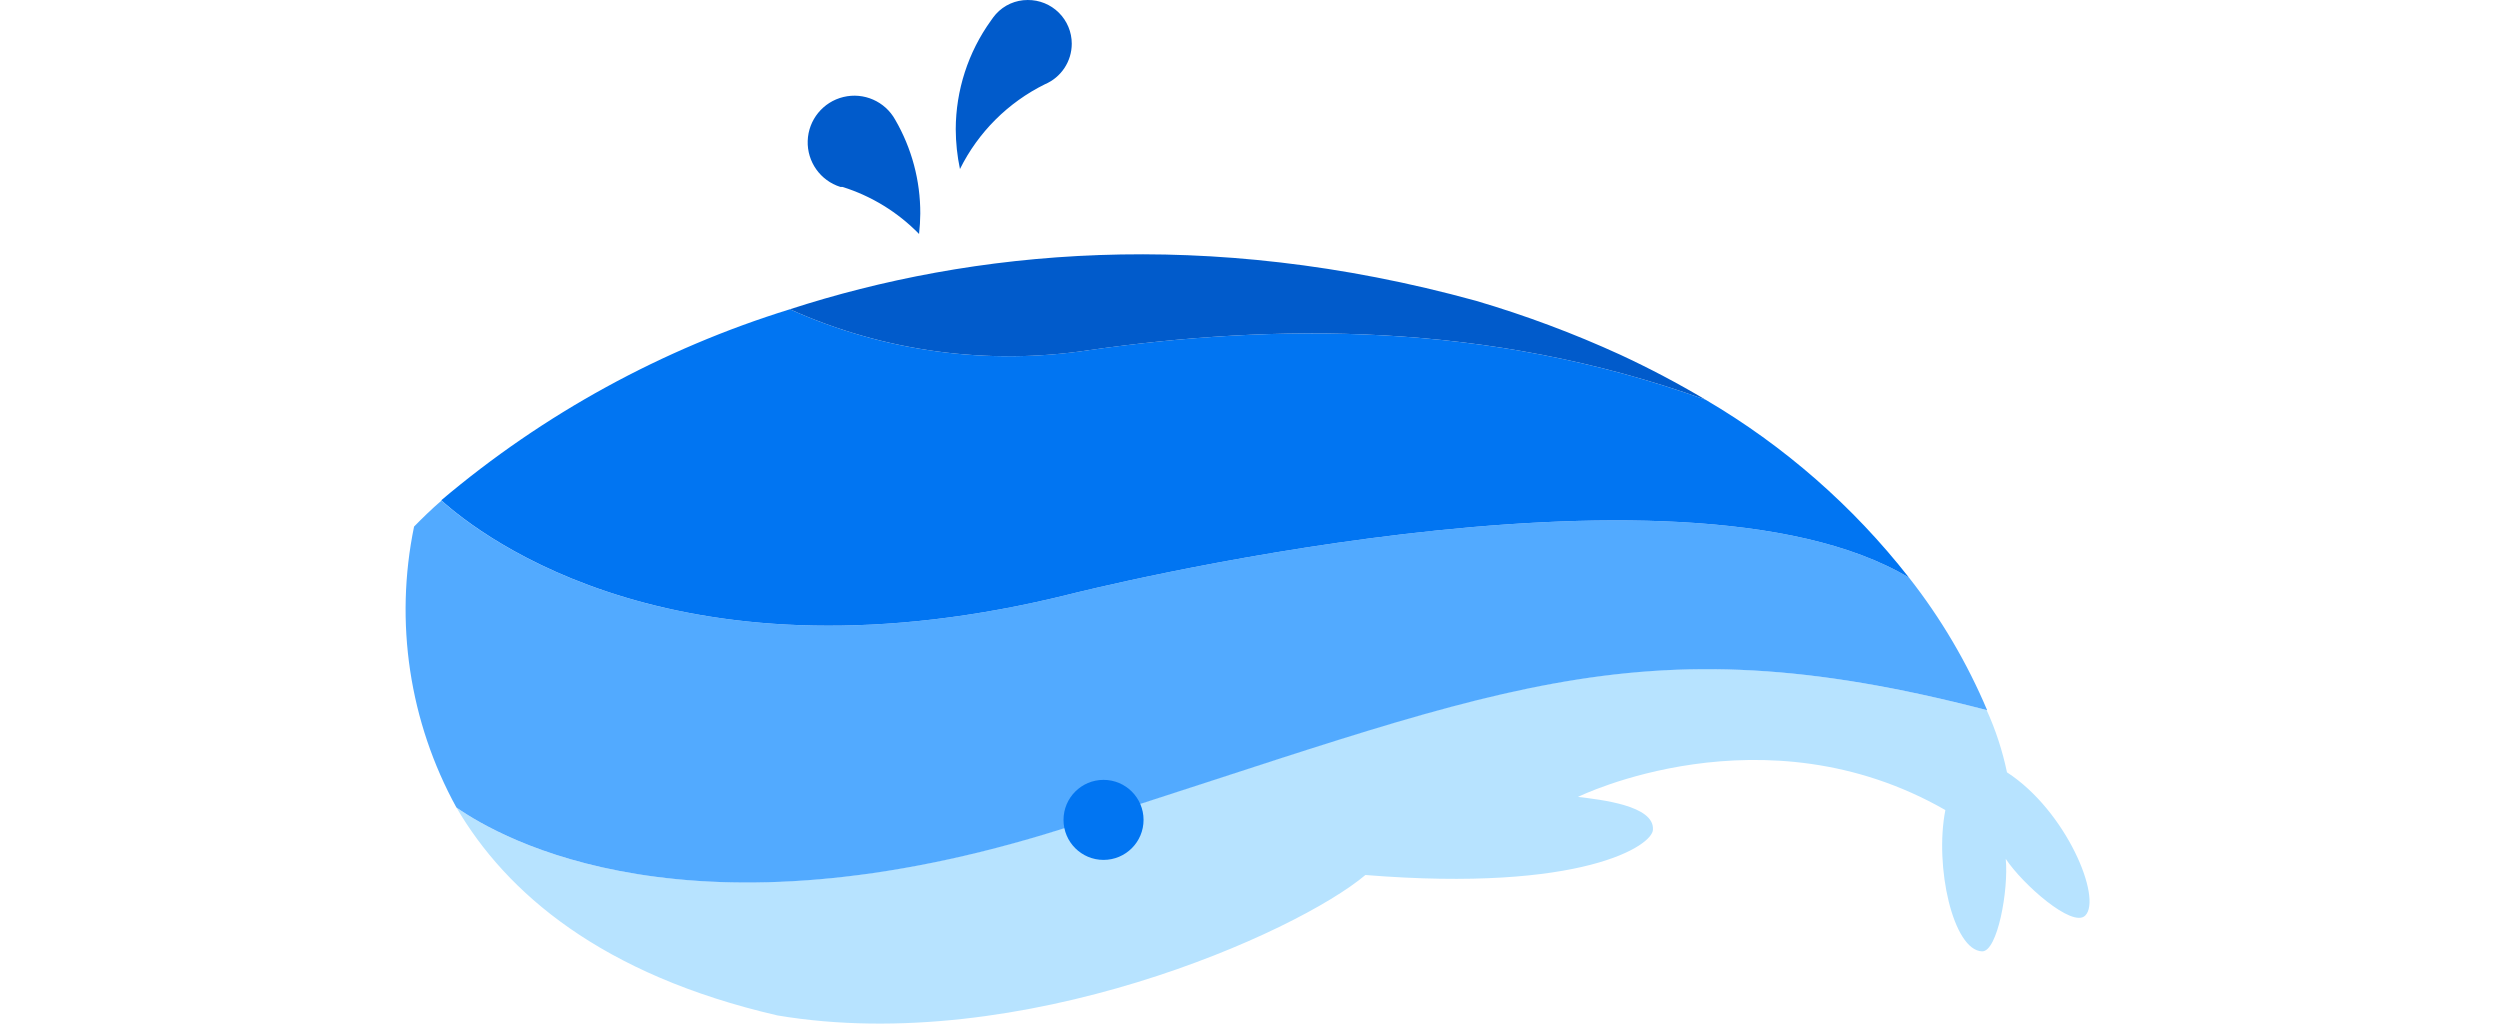
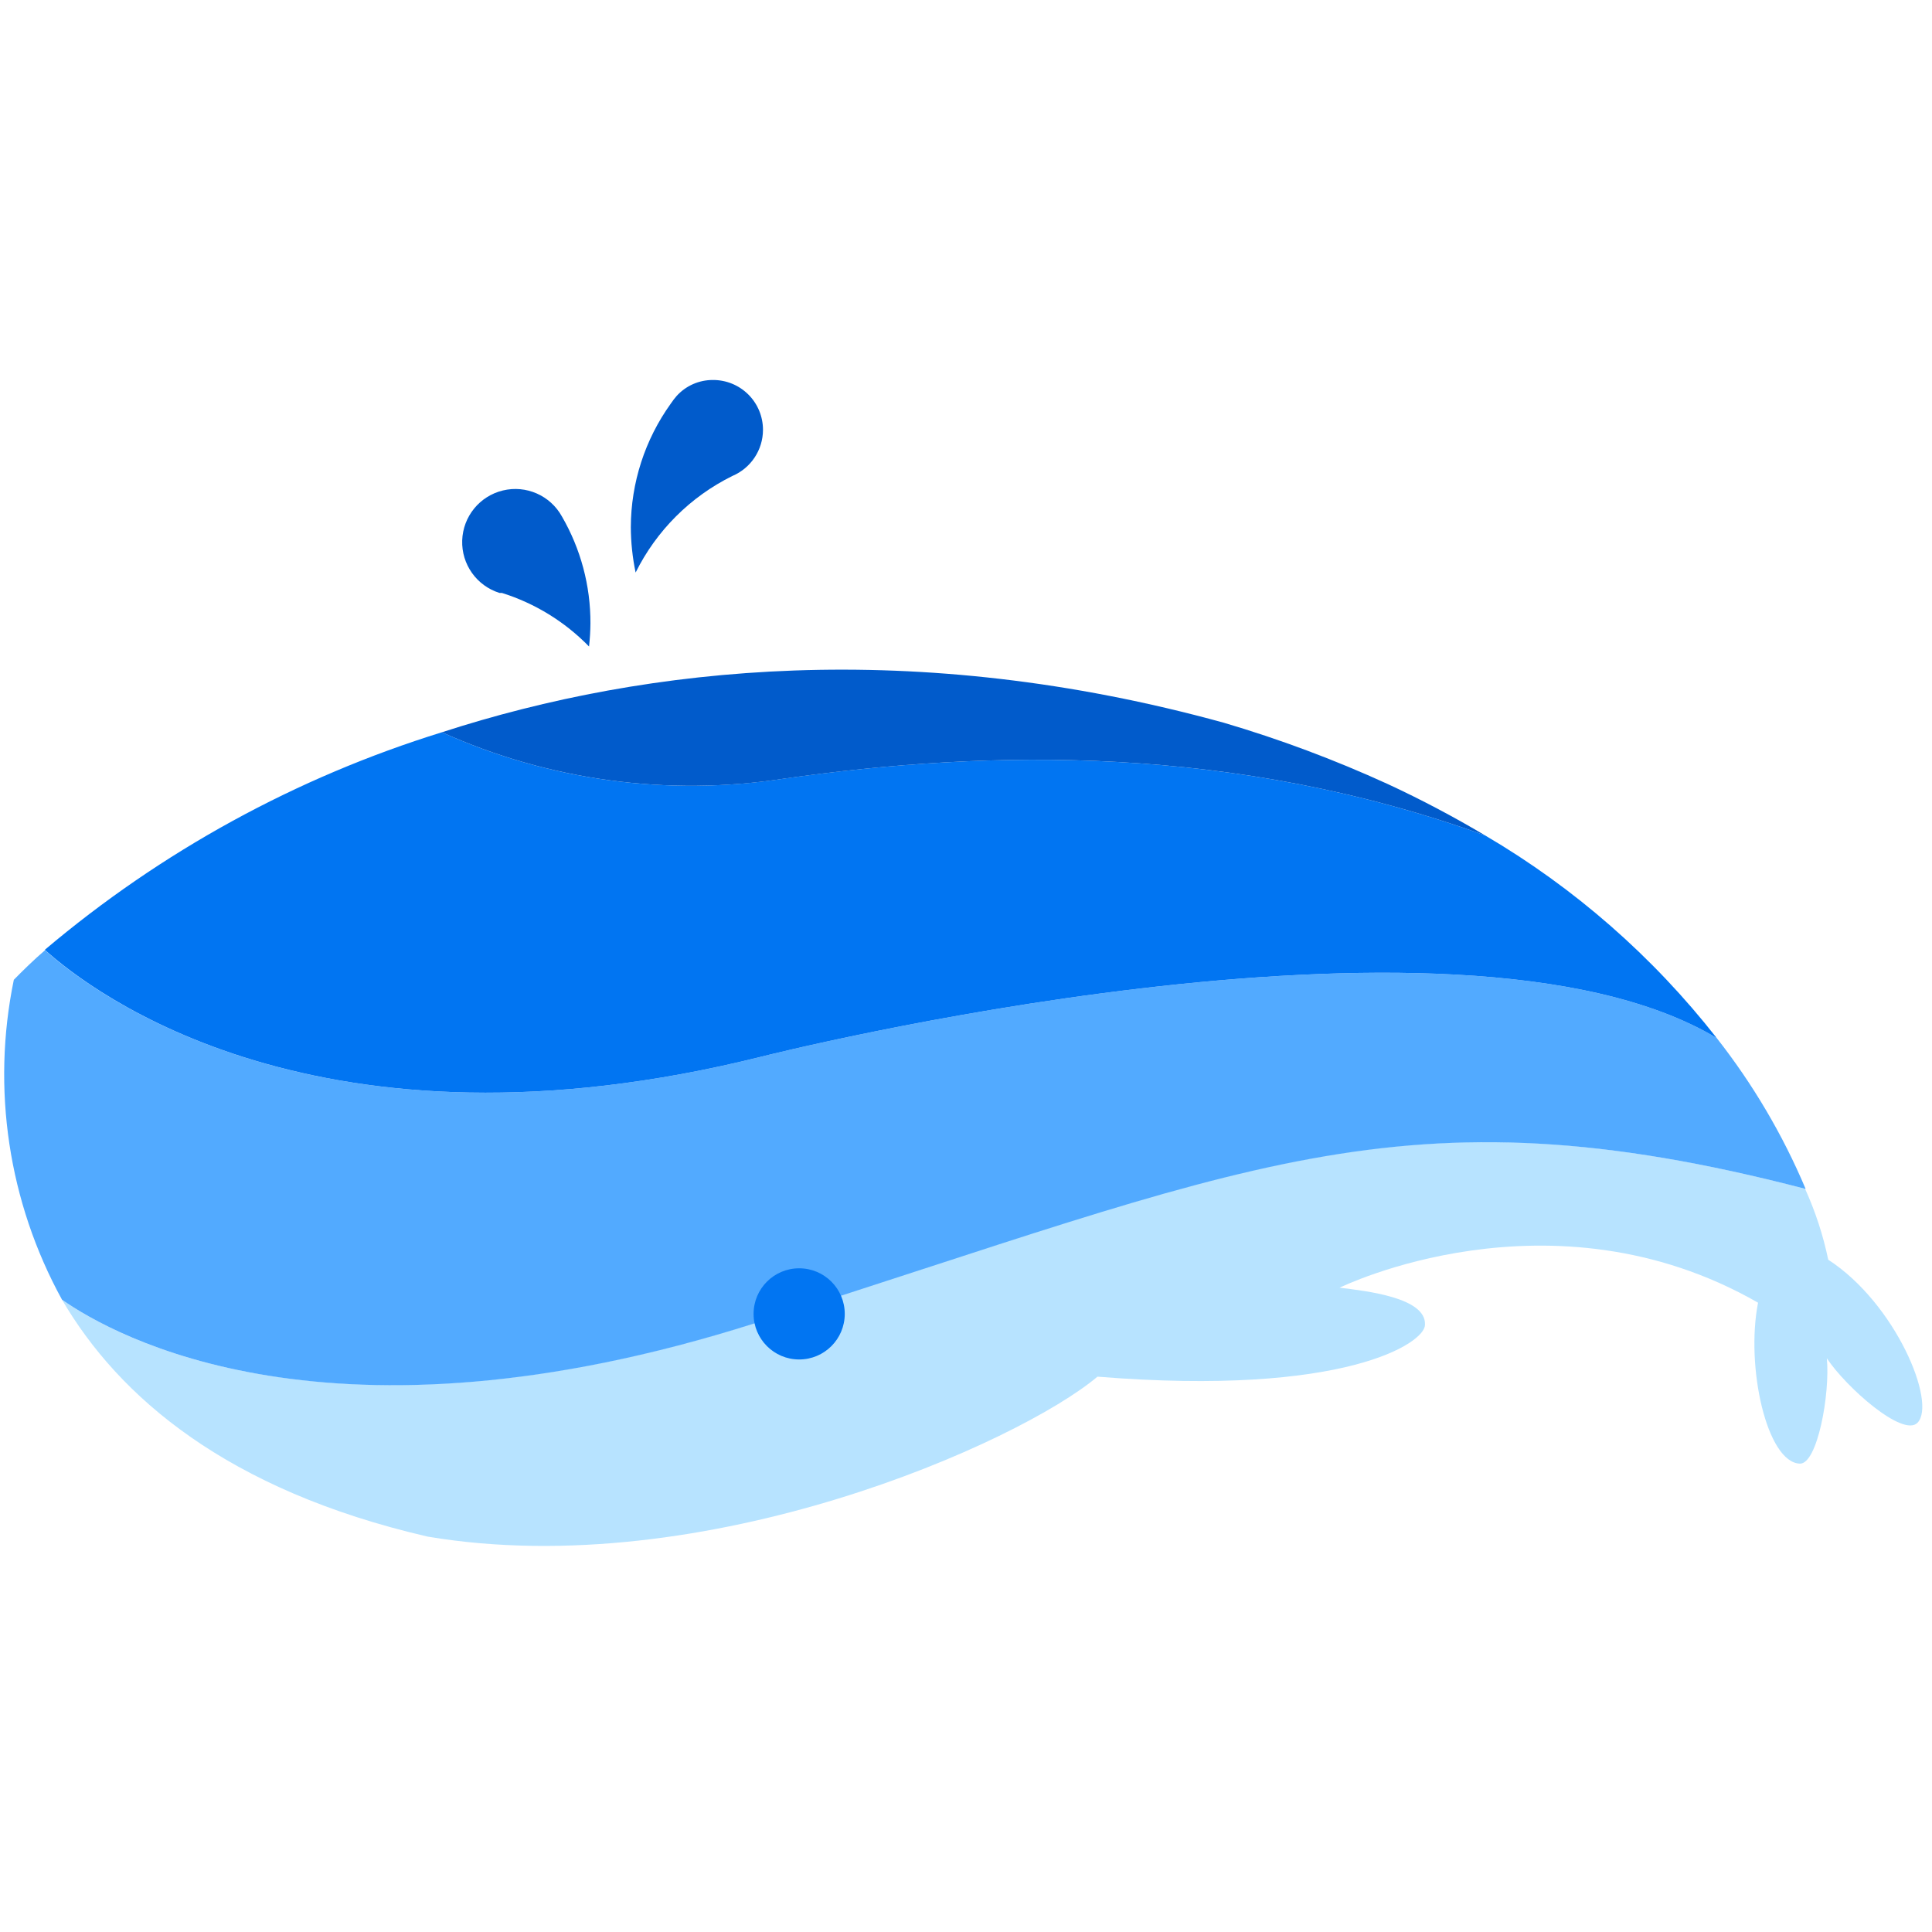
- <svg xmlns="http://www.w3.org/2000/svg" t="1783176407303" class="icon" viewBox="0 0 2488 1024" version="1.1" p-id="52046" width="38.875" height="16">
+ <svg xmlns="http://www.w3.org/2000/svg" t="1783176407303" class="icon" viewBox="400 0 1688 1024" version="1.1" p-id="52046" width="16" height="16">
  <path d="M2075.248 911.154c-12.752 12.752-62.362-31.094-79.132-56.423 2.97 30.919-8.21 92.583-23.582 92.059-28.823-1.048-47.514-84.547-36.509-140.621-181.322-103.937-365.614-13.101-365.614-13.101 22.709 2.795 75.988 8.56 74.59 32.491 0 15.722-69.874 62.712-286.133 45.243-67.952 57.296-342.206 180.623-585.192 139.747C598.293 970.023 503.789 888.445 454.179 803.549c44.894 31.618 233.727 138.175 604.233 20.613 427.627-135.38 564.23-209.621 918.664-117.562a295.216 295.216 0 0 1 20.263 62.013c59.043 38.256 95.028 125.423 77.909 142.542z" fill="#B7E3FF" p-id="52047" />
  <path d="M1899.865 574.887a576.458 576.458 0 0 1 77.734 131.887c-354.434-92.233-491.037-17.468-918.664 117.562C688.43 941.898 499.597 835.341 454.179 803.549a408.936 408.936 0 0 1-42.099-279.495c7.861-8.035 17.468-17.468 27.251-25.853C479.857 534.535 678.299 687.908 1065.573 591.133c0 0 604.931-153.373 834.292-16.246z" fill="#52AAFF" p-id="52048" />
  <path d="M1697.581 397.932a718.825 718.825 0 0 1 202.284 176.955c-229.36-137.127-834.292 16.246-834.292 16.246-387.275 96.775-585.716-56.598-626.417-93.281A991.507 991.507 0 0 1 786.079 307.795a529.992 529.992 0 0 0 298.535 40.527c180.798-25.679 393.563-29.696 612.967 49.61z" fill="#0175F2" p-id="52049" />
  <path d="M1612.51 353.038a939.451 939.451 0 0 1 85.071 44.894c-219.403-79.307-432.169-75.289-612.617-49.61A530.691 530.691 0 0 1 786.079 307.795c180.449-58.519 413.303-82.626 683.015-8.385a1074.832 1074.832 0 0 1 143.416 53.628zM1066.622 43.498a43.846 43.846 0 0 1-26.727 40.352 186.563 186.563 0 0 0-84.547 84.372 196.869 196.869 0 0 1-4.192-39.653 185.864 185.864 0 0 1 34.937-107.955 66.38 66.38 0 0 1 5.066-6.638 42.448 42.448 0 0 1 31.618-13.975 43.496 43.496 0 0 1 43.846 43.496zM915.869 212.592a194.074 194.074 0 0 1-1.223 20.263A182.72 182.72 0 0 0 838.484 186.04h-2.096A46.466 46.466 0 1 1 890.889 119.136a184.816 184.816 0 0 1 24.98 93.456z" fill="#015BCB" p-id="52050" />
  <path d="M1098.239 815.951m-39.828 0a39.828 39.828 0 1 0 79.656 0 39.828 39.828 0 1 0-79.656 0Z" fill="#0175F2" p-id="52051" />
</svg>
